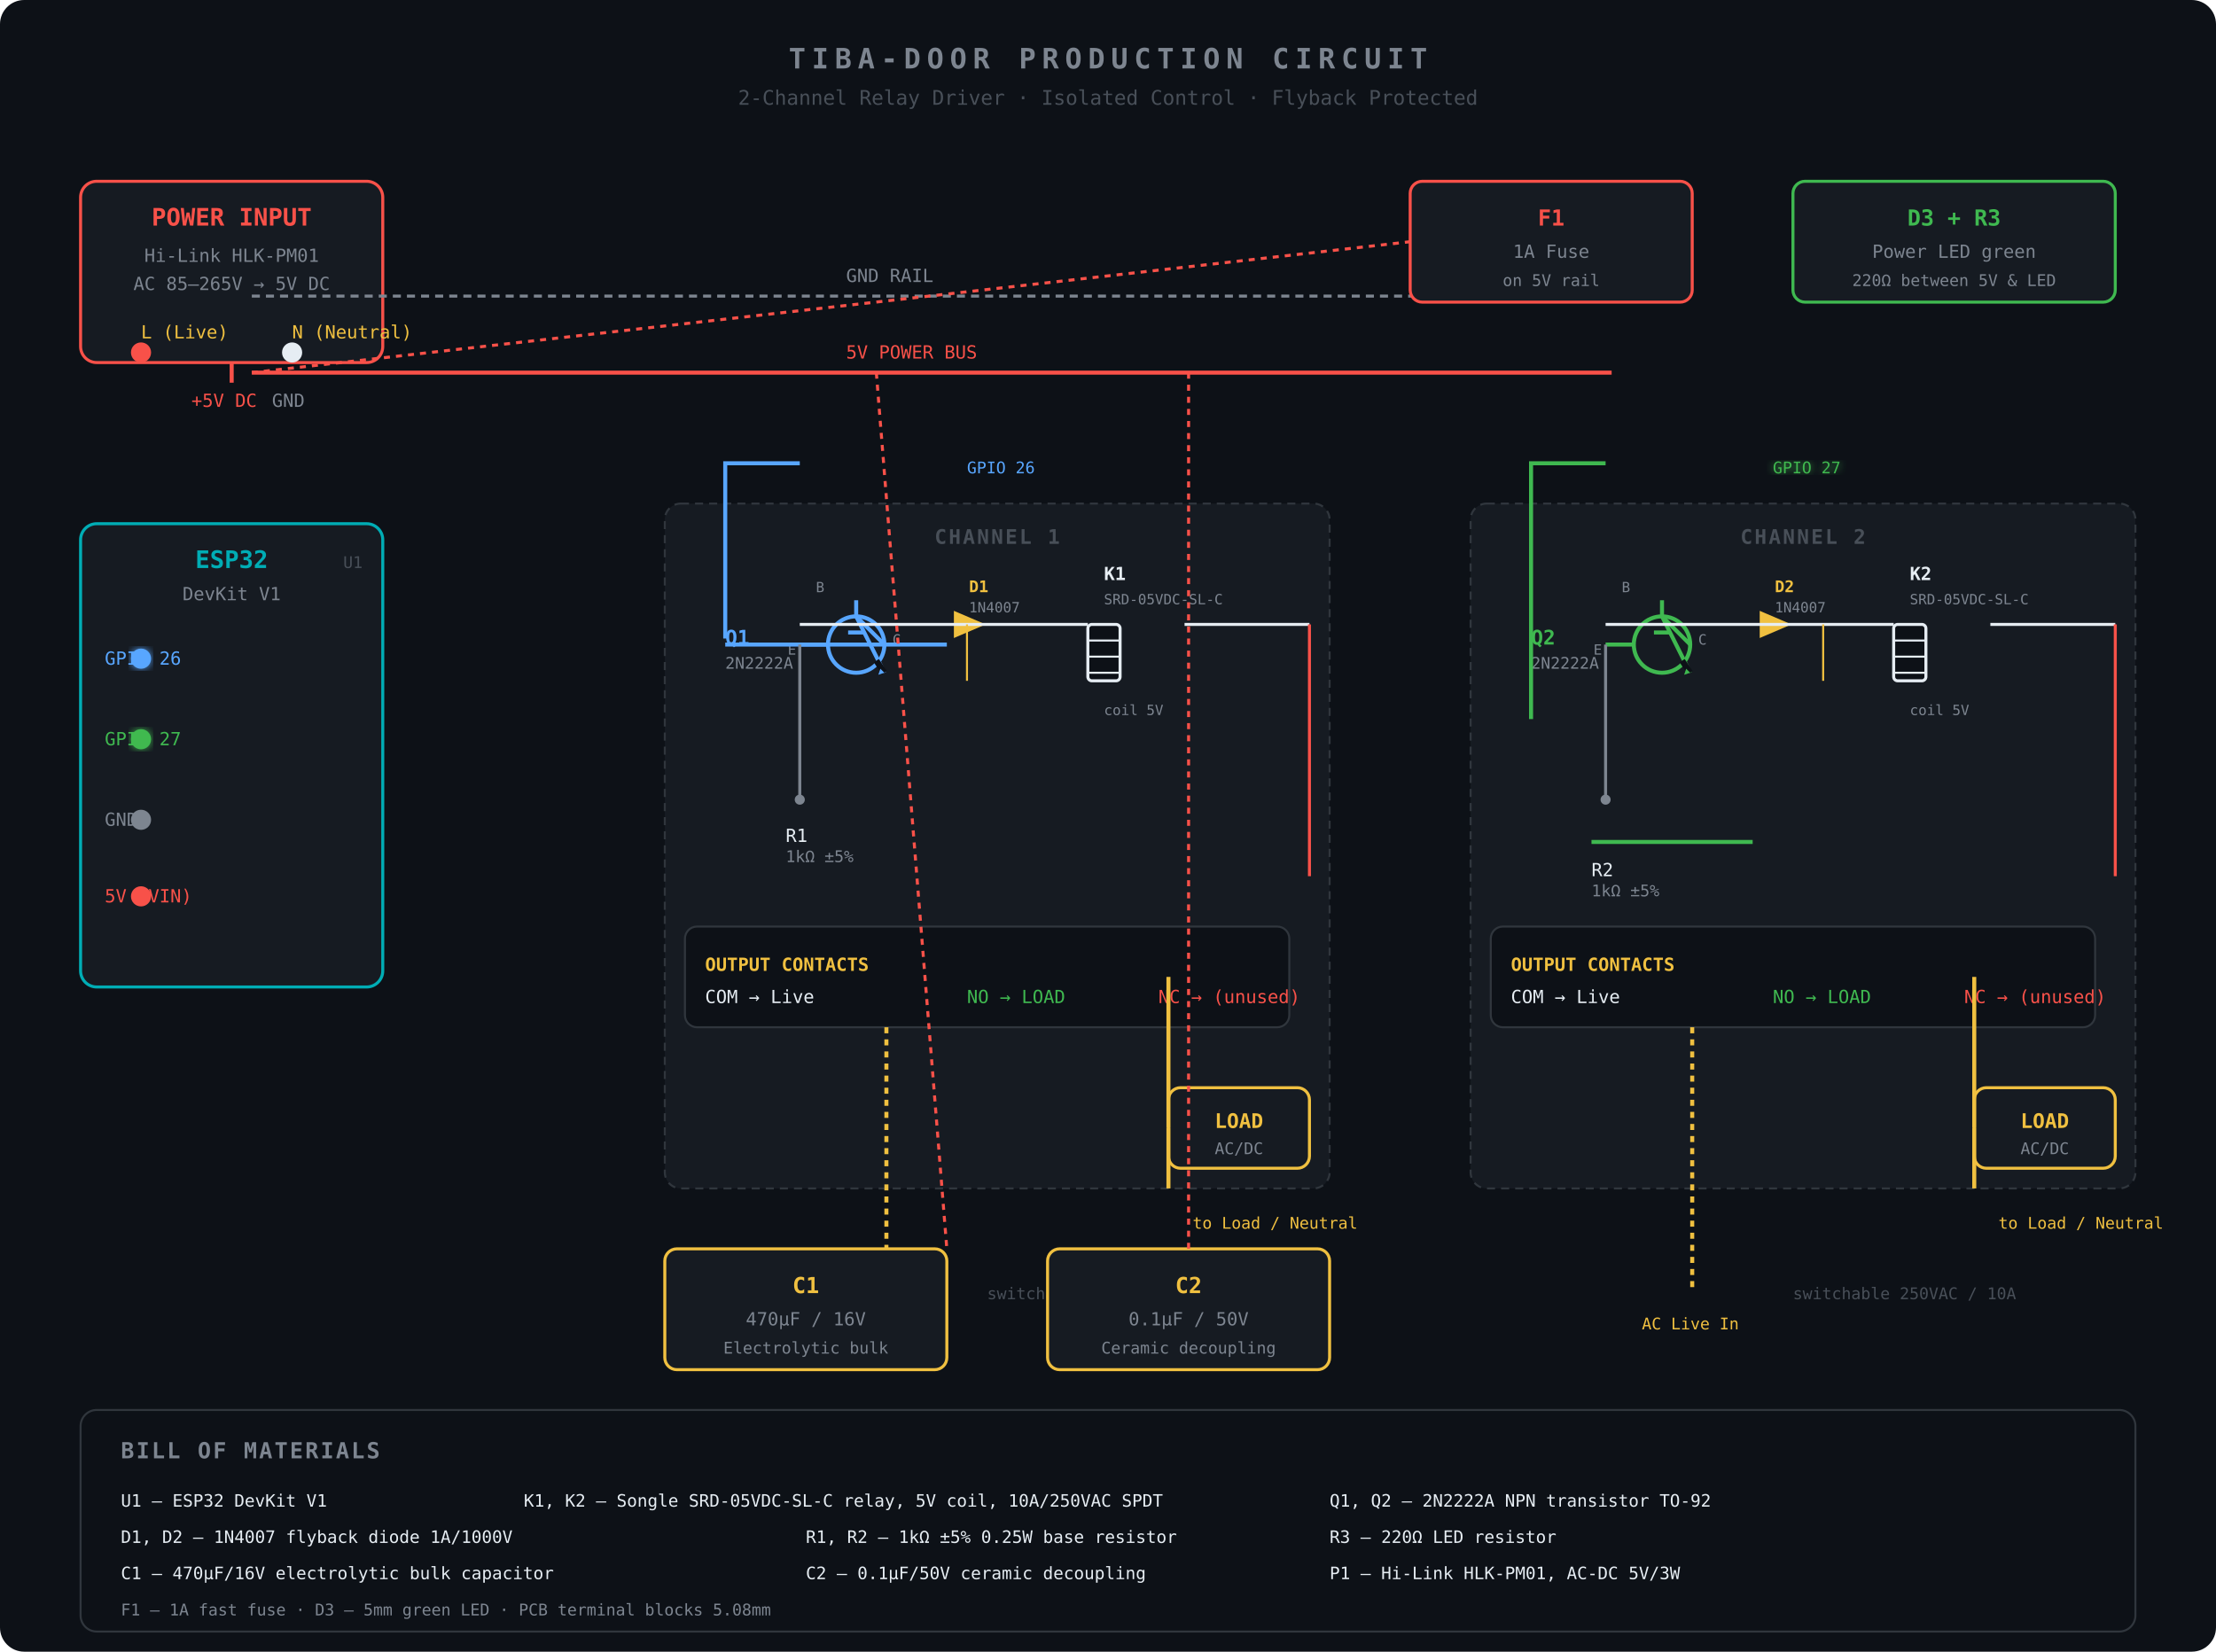
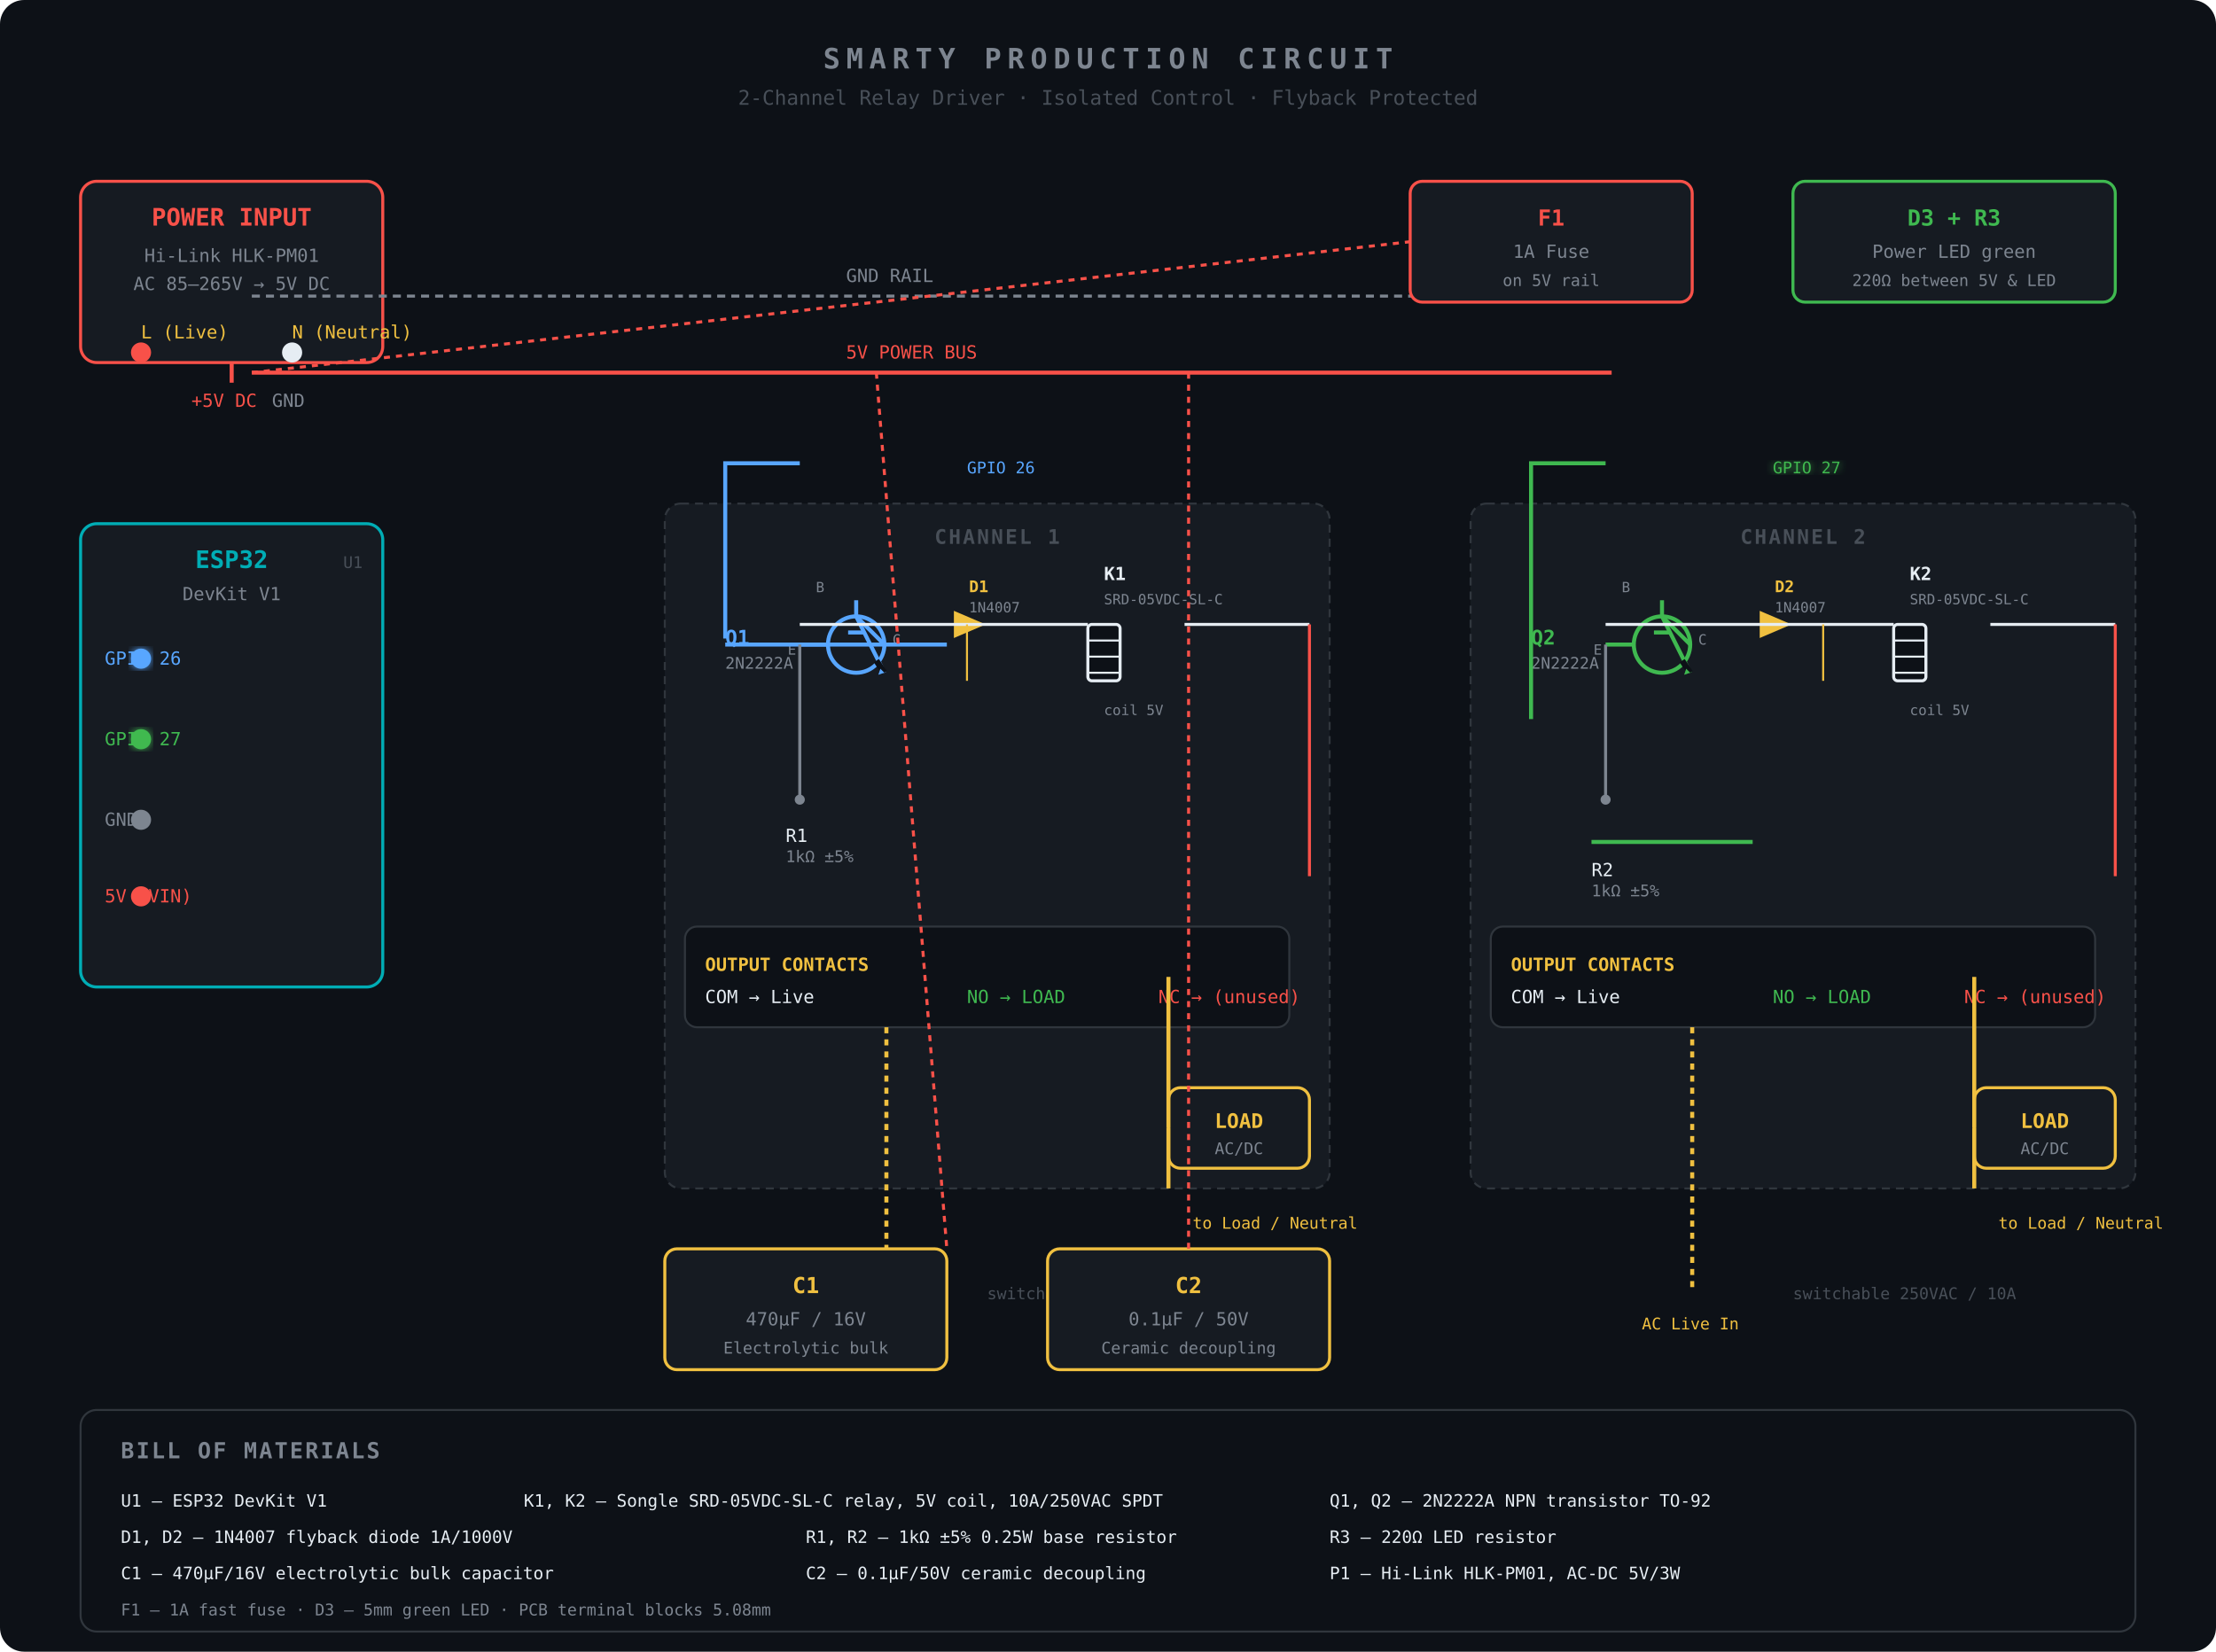
<svg xmlns="http://www.w3.org/2000/svg" viewBox="0 0 1100 820" font-family="monospace">
  <defs>
    <filter id="glow">
      <feGaussianBlur stdDeviation="2" result="blur" />
      <feMerge>
        <feMergeNode in="blur" />
        <feMergeNode in="SourceGraphic" />
      </feMerge>
    </filter>
  </defs>
  <rect width="1100" height="820" rx="12" fill="#0d1117" />
-   <text x="550" y="34" text-anchor="middle" fill="#7d8590" font-size="14" font-weight="600" letter-spacing="3">TIBA-DOOR PRODUCTION CIRCUIT</text>
+   <text x="550" y="34" text-anchor="middle" fill="#7d8590" font-size="14" font-weight="600" letter-spacing="3">SMARTY PRODUCTION CIRCUIT</text>
  <text x="550" y="52" text-anchor="middle" fill="#484f58" font-size="10">2-Channel Relay Driver · Isolated Control · Flyback Protected</text>
  <g transform="translate(40, 90)">
    <rect x="0" y="0" width="150" height="90" rx="8" fill="#161b22" stroke="#f85149" stroke-width="1.5" />
    <text x="75" y="22" text-anchor="middle" fill="#f85149" font-size="12" font-weight="700">POWER INPUT</text>
    <text x="75" y="40" text-anchor="middle" fill="#7d8590" font-size="9">Hi-Link HLK-PM01</text>
    <text x="75" y="54" text-anchor="middle" fill="#7d8590" font-size="9">AC 85–265V → 5V DC</text>
    <text x="30" y="78" fill="#f0c040" font-size="9">L (Live)</text>
    <text x="105" y="78" fill="#f0c040" font-size="9">N (Neutral)</text>
    <circle cx="30" cy="85" r="5" fill="#f85149" />
    <circle cx="105" cy="85" r="5" fill="#e6edf3" />
    <line x1="75" y1="90" x2="75" y2="100" stroke="#f85149" stroke-width="2" />
    <text x="55" y="112" fill="#f85149" font-size="9">+5V DC</text>
    <text x="95" y="112" fill="#7d8590" font-size="9">GND</text>
  </g>
  <g transform="translate(40, 260)">
    <rect x="0" y="0" width="150" height="230" rx="8" fill="#161b22" stroke="#00adb5" stroke-width="1.5" />
    <text x="75" y="22" text-anchor="middle" fill="#00adb5" font-size="12" font-weight="700">ESP32</text>
    <text x="75" y="38" text-anchor="middle" fill="#7d8590" font-size="9">DevKit V1</text>
    <text x="12" y="70" fill="#58a6ff" font-size="9">GPIO 26</text>
    <text x="12" y="110" fill="#3fb950" font-size="9">GPIO 27</text>
    <text x="12" y="150" fill="#7d8590" font-size="9">GND</text>
    <text x="12" y="188" fill="#f85149" font-size="9">5V (VIN)</text>
    <circle cx="30" cy="67" r="5" fill="#58a6ff" filter="url(#glow)" />
    <circle cx="30" cy="107" r="5" fill="#3fb950" filter="url(#glow)" />
    <circle cx="30" cy="147" r="5" fill="#7d8590" />
    <circle cx="30" cy="185" r="5" fill="#f85149" />
    <text x="140" y="22" fill="#484f58" font-size="8" text-anchor="end">U1</text>
  </g>
  <line x1="125" y1="185" x2="800" y2="185" stroke="#f85149" stroke-width="2" />
  <text x="420" y="178" fill="#f85149" font-size="9">5V POWER BUS</text>
  <line x1="125" y1="147" x2="800" y2="147" stroke="#7d8590" stroke-width="1.5" stroke-dasharray="4,3" />
  <text x="420" y="140" fill="#7d8590" font-size="9">GND RAIL</text>
  <g transform="translate(330, 250)">
    <rect x="0" y="0" width="330" height="340" rx="8" fill="#161b22" stroke="#30363d" stroke-width="1" stroke-dasharray="4,3" />
    <text x="165" y="20" text-anchor="middle" fill="#484f58" font-size="10" font-weight="600" letter-spacing="1">CHANNEL 1</text>
    <text x="30" y="70" fill="#58a6ff" font-size="10" font-weight="700">Q1</text>
    <text x="30" y="82" fill="#7d8590" font-size="8">2N2222A</text>
    <g transform="translate(95, 70)">
      <circle cx="0" cy="0" r="14" fill="none" stroke="#58a6ff" stroke-width="2" />
      <line x1="-14" y1="0" x2="-28" y2="0" stroke="#58a6ff" stroke-width="2" />
      <line x1="0" y1="-14" x2="0" y2="-22" stroke="#58a6ff" stroke-width="2" />
      <line x1="-4" y1="-6" x2="4" y2="-6" stroke="#58a6ff" stroke-width="2" />
      <line x1="0" y1="-14" x2="14" y2="0" stroke="#58a6ff" stroke-width="2" />
      <line x1="0" y1="-14" x2="14" y2="14" stroke="#58a6ff" stroke-width="2" />
      <line x1="10" y1="8" x2="14" y2="14" stroke="#0d1117" stroke-width="3" />
      <path d="M 14 14 l -3 1 l 1 -3 z" fill="#58a6ff" />
      <text x="-20" y="-26" fill="#7d8590" font-size="7">B</text>
      <text x="-34" y="5" fill="#7d8590" font-size="7">E</text>
      <text x="18" y="0" fill="#7d8590" font-size="7">C</text>
    </g>
    <line x1="30" y1="-55" x2="140" y2="-55" stroke="#58a6ff" stroke-width="2" transform="translate(0,125)" />
    <text x="60" y="168" fill="#e6edf3" font-size="9" transform="translate(0,0)">R1</text>
    <text x="60" y="178" fill="#7d8590" font-size="8">1kΩ ±5%</text>
    <path d="M 30 67 L 30 -20 L 67 -20" fill="none" stroke="#58a6ff" stroke-width="2" transform="translate(0,0)" />
    <text x="150" y="-15" fill="#58a6ff" font-size="8">GPIO 26</text>
    <g transform="translate(210, 60)">
      <rect x="0" y="0" width="16" height="28" rx="2" fill="#0d1117" stroke="#e6edf3" stroke-width="1.5" />
      <line x1="0" y1="8" x2="16" y2="8" stroke="#e6edf3" stroke-width="1" />
      <line x1="0" y1="16" x2="16" y2="16" stroke="#e6edf3" stroke-width="1" />
      <line x1="0" y1="24" x2="16" y2="24" stroke="#e6edf3" stroke-width="1" />
      <text x="8" y="-22" fill="#e6edf3" font-size="9" font-weight="700">K1</text>
      <text x="8" y="-10" fill="#7d8590" font-size="7">SRD-05VDC-SL-C</text>
      <text x="8" y="45" fill="#7d8590" font-size="7">coil 5V</text>
    </g>
    <g transform="translate(150, 60)">
      <path d="M -6 -6 L 8 0 L -6 6 z" fill="#f0c040" stroke="#f0c040" stroke-width="1" />
      <line x1="8" y1="0" x2="-6" y2="0" stroke="#f0c040" stroke-width="1" />
      <text x="1" y="-16" fill="#f0c040" font-size="8" font-weight="700">D1</text>
      <text x="1" y="-6" fill="#7d8590" font-size="7">1N4007</text>
    </g>
    <line x1="67" y1="60" x2="210" y2="60" stroke="#e6edf3" stroke-width="1.5" />
    <line x1="258" y1="60" x2="320" y2="60" stroke="#e6edf3" stroke-width="1.5" />
    <line x1="320" y1="60" x2="320" y2="185" stroke="#f85149" stroke-width="1.5" />
    <line x1="150" y1="60" x2="150" y2="88" stroke="#f0c040" stroke-width="1" />
    <path d="M 67 70 L 67 147" fill="none" stroke="#7d8590" stroke-width="1.5" />
    <circle cx="67" cy="147" r="2.5" fill="#7d8590" />
    <rect x="10" y="210" width="300" height="50" rx="6" fill="#0d1117" stroke="#30363d" stroke-width="1" />
    <text x="20" y="232" fill="#f0c040" font-size="9" font-weight="700">OUTPUT CONTACTS</text>
    <text x="20" y="248" fill="#e6edf3" font-size="9">COM → Live</text>
    <text x="150" y="248" fill="#3fb950" font-size="9">NO → LOAD</text>
    <text x="245" y="248" fill="#f85149" font-size="9">NC → (unused)</text>
    <rect x="250" y="290" width="70" height="40" rx="6" fill="#161b22" stroke="#f0c040" stroke-width="1.5" />
    <text x="285" y="310" text-anchor="middle" fill="#f0c040" font-size="10" font-weight="700">LOAD</text>
    <text x="285" y="323" text-anchor="middle" fill="#7d8590" font-size="8">AC/DC</text>
    <line x1="250" y1="235" x2="250" y2="310" stroke="#f0c040" stroke-width="2" />
    <line x1="250" y1="310" x2="250" y2="340" stroke="#f0c040" stroke-width="2" />
    <text x="262" y="360" fill="#f0c040" font-size="8">to Load / Neutral</text>
    <line x1="110" y1="260" x2="110" y2="390" stroke="#f0c040" stroke-width="2" stroke-dasharray="3,3" />
    <text x="85" y="410" fill="#f0c040" font-size="8">AC Live In</text>
    <text x="160" y="395" fill="#484f58" font-size="8">switchable 250VAC / 10A</text>
  </g>
  <g transform="translate(730, 250)">
    <rect x="0" y="0" width="330" height="340" rx="8" fill="#161b22" stroke="#30363d" stroke-width="1" stroke-dasharray="4,3" />
    <text x="165" y="20" text-anchor="middle" fill="#484f58" font-size="10" font-weight="600" letter-spacing="1">CHANNEL 2</text>
    <text x="30" y="70" fill="#3fb950" font-size="10" font-weight="700">Q2</text>
    <text x="30" y="82" fill="#7d8590" font-size="8">2N2222A</text>
    <g transform="translate(95, 70)">
      <circle cx="0" cy="0" r="14" fill="none" stroke="#3fb950" stroke-width="2" />
      <line x1="-14" y1="0" x2="-28" y2="0" stroke="#3fb950" stroke-width="2" />
      <line x1="0" y1="-14" x2="0" y2="-22" stroke="#3fb950" stroke-width="2" />
      <line x1="-4" y1="-6" x2="4" y2="-6" stroke="#3fb950" stroke-width="2" />
      <line x1="0" y1="-14" x2="14" y2="0" stroke="#3fb950" stroke-width="2" />
      <line x1="0" y1="-14" x2="14" y2="14" stroke="#3fb950" stroke-width="2" />
      <line x1="10" y1="8" x2="14" y2="14" stroke="#0d1117" stroke-width="3" />
      <path d="M 14 14 l -3 1 l 1 -3 z" fill="#3fb950" />
      <text x="-20" y="-26" fill="#7d8590" font-size="7">B</text>
      <text x="-34" y="5" fill="#7d8590" font-size="7">E</text>
      <text x="18" y="0" fill="#7d8590" font-size="7">C</text>
    </g>
    <line x1="60" y1="168" x2="140" y2="168" stroke="#3fb950" stroke-width="2" />
    <text x="60" y="185" fill="#e6edf3" font-size="9">R2</text>
    <text x="60" y="195" fill="#7d8590" font-size="8">1kΩ ±5%</text>
    <path d="M 30 107 L 30 -20 L 67 -20" fill="none" stroke="#3fb950" stroke-width="2" transform="translate(0,0)" />
    <text x="150" y="-15" fill="#3fb950" font-size="8" filter="url(#glow)">GPIO 27</text>
    <g transform="translate(210, 60)">
      <rect x="0" y="0" width="16" height="28" rx="2" fill="#0d1117" stroke="#e6edf3" stroke-width="1.5" />
      <line x1="0" y1="8" x2="16" y2="8" stroke="#e6edf3" stroke-width="1" />
      <line x1="0" y1="16" x2="16" y2="16" stroke="#e6edf3" stroke-width="1" />
      <line x1="0" y1="24" x2="16" y2="24" stroke="#e6edf3" stroke-width="1" />
      <text x="8" y="-22" fill="#e6edf3" font-size="9" font-weight="700">K2</text>
      <text x="8" y="-10" fill="#7d8590" font-size="7">SRD-05VDC-SL-C</text>
      <text x="8" y="45" fill="#7d8590" font-size="7">coil 5V</text>
    </g>
    <g transform="translate(150, 60)">
      <path d="M -6 -6 L 8 0 L -6 6 z" fill="#f0c040" stroke="#f0c040" stroke-width="1" />
      <line x1="8" y1="0" x2="-6" y2="0" stroke="#f0c040" stroke-width="1" />
      <text x="1" y="-16" fill="#f0c040" font-size="8" font-weight="700">D2</text>
      <text x="1" y="-6" fill="#7d8590" font-size="7">1N4007</text>
    </g>
    <line x1="67" y1="60" x2="210" y2="60" stroke="#e6edf3" stroke-width="1.5" />
    <line x1="258" y1="60" x2="320" y2="60" stroke="#e6edf3" stroke-width="1.5" />
    <line x1="320" y1="60" x2="320" y2="185" stroke="#f85149" stroke-width="1.5" />
    <line x1="175" y1="60" x2="175" y2="88" stroke="#f0c040" stroke-width="1" />
    <path d="M 67 70 L 67 147" fill="none" stroke="#7d8590" stroke-width="1.5" />
    <circle cx="67" cy="147" r="2.5" fill="#7d8590" />
    <rect x="10" y="210" width="300" height="50" rx="6" fill="#0d1117" stroke="#30363d" stroke-width="1" />
    <text x="20" y="232" fill="#f0c040" font-size="9" font-weight="700">OUTPUT CONTACTS</text>
    <text x="20" y="248" fill="#e6edf3" font-size="9">COM → Live</text>
    <text x="150" y="248" fill="#3fb950" font-size="9">NO → LOAD</text>
    <text x="245" y="248" fill="#f85149" font-size="9">NC → (unused)</text>
    <rect x="250" y="290" width="70" height="40" rx="6" fill="#161b22" stroke="#f0c040" stroke-width="1.5" />
    <text x="285" y="310" text-anchor="middle" fill="#f0c040" font-size="10" font-weight="700">LOAD</text>
    <text x="285" y="323" text-anchor="middle" fill="#7d8590" font-size="8">AC/DC</text>
    <line x1="250" y1="235" x2="250" y2="310" stroke="#f0c040" stroke-width="2" />
    <line x1="250" y1="310" x2="250" y2="340" stroke="#f0c040" stroke-width="2" />
    <text x="262" y="360" fill="#f0c040" font-size="8">to Load / Neutral</text>
    <line x1="110" y1="260" x2="110" y2="390" stroke="#f0c040" stroke-width="2" stroke-dasharray="3,3" />
    <text x="85" y="410" fill="#f0c040" font-size="8">AC Live In</text>
    <text x="160" y="395" fill="#484f58" font-size="8">switchable 250VAC / 10A</text>
  </g>
  <g transform="translate(330, 620)">
    <rect x="0" y="0" width="140" height="60" rx="6" fill="#161b22" stroke="#f0c040" stroke-width="1.5" />
    <text x="70" y="22" text-anchor="middle" fill="#f0c040" font-size="11" font-weight="700">C1</text>
    <text x="70" y="38" text-anchor="middle" fill="#7d8590" font-size="9">470µF / 16V</text>
    <text x="70" y="52" text-anchor="middle" fill="#7d8590" font-size="8">Electrolytic bulk</text>
  </g>
  <line x1="435" y1="185" x2="470" y2="620" stroke="#f85149" stroke-width="1.5" stroke-dasharray="3,3" />
  <g transform="translate(520, 620)">
    <rect x="0" y="0" width="140" height="60" rx="6" fill="#161b22" stroke="#f0c040" stroke-width="1.5" />
    <text x="70" y="22" text-anchor="middle" fill="#f0c040" font-size="11" font-weight="700">C2</text>
    <text x="70" y="38" text-anchor="middle" fill="#7d8590" font-size="9">0.1µF / 50V</text>
    <text x="70" y="52" text-anchor="middle" fill="#7d8590" font-size="8">Ceramic decoupling</text>
  </g>
  <line x1="590" y1="185" x2="590" y2="620" stroke="#f85149" stroke-width="1.5" stroke-dasharray="3,3" />
  <g transform="translate(700, 90)">
    <rect x="0" y="0" width="140" height="60" rx="6" fill="#161b22" stroke="#f85149" stroke-width="1.5" />
    <text x="70" y="22" text-anchor="middle" fill="#f85149" font-size="11" font-weight="700">F1</text>
    <text x="70" y="38" text-anchor="middle" fill="#7d8590" font-size="9">1A Fuse</text>
    <text x="70" y="52" text-anchor="middle" fill="#7d8590" font-size="8">on 5V rail</text>
  </g>
  <line x1="125" y1="185" x2="700" y2="120" stroke="#f85149" stroke-width="1.5" stroke-dasharray="3,3" />
  <g transform="translate(890, 90)">
    <rect x="0" y="0" width="160" height="60" rx="6" fill="#161b22" stroke="#3fb950" stroke-width="1.5" />
    <text x="80" y="22" text-anchor="middle" fill="#3fb950" font-size="11" font-weight="700">D3 + R3</text>
    <text x="80" y="38" text-anchor="middle" fill="#7d8590" font-size="9">Power LED green</text>
    <text x="80" y="52" text-anchor="middle" fill="#7d8590" font-size="8">220Ω between 5V &amp; LED</text>
  </g>
  <g transform="translate(40, 700)">
    <rect x="0" y="0" width="1020" height="110" rx="8" fill="#0d1117" stroke="#30363d" stroke-width="1" />
    <text x="20" y="24" fill="#7d8590" font-size="11" font-weight="700" letter-spacing="1">BILL OF MATERIALS</text>
    <text x="20" y="48" fill="#e6edf3" font-size="8.5">U1 — ESP32 DevKit V1</text>
    <text x="220" y="48" fill="#e6edf3" font-size="8.5">K1, K2 — Songle SRD-05VDC-SL-C relay, 5V coil, 10A/250VAC SPDT</text>
    <text x="620" y="48" fill="#e6edf3" font-size="8.5">Q1, Q2 — 2N2222A NPN transistor TO-92</text>
    <text x="20" y="66" fill="#e6edf3" font-size="8.5">D1, D2 — 1N4007 flyback diode 1A/1000V</text>
    <text x="360" y="66" fill="#e6edf3" font-size="8.5">R1, R2 — 1kΩ ±5% 0.25W base resistor</text>
    <text x="620" y="66" fill="#e6edf3" font-size="8.5">R3 — 220Ω LED resistor</text>
    <text x="20" y="84" fill="#e6edf3" font-size="8.5">C1 — 470µF/16V electrolytic bulk capacitor</text>
    <text x="360" y="84" fill="#e6edf3" font-size="8.5">C2 — 0.1µF/50V ceramic decoupling</text>
    <text x="620" y="84" fill="#e6edf3" font-size="8.5">P1 — Hi-Link HLK-PM01, AC-DC 5V/3W</text>
    <text x="20" y="102" fill="#7d8590" font-size="8">F1 — 1A fast fuse · D3 — 5mm green LED · PCB terminal blocks 5.08mm</text>
  </g>
</svg>
